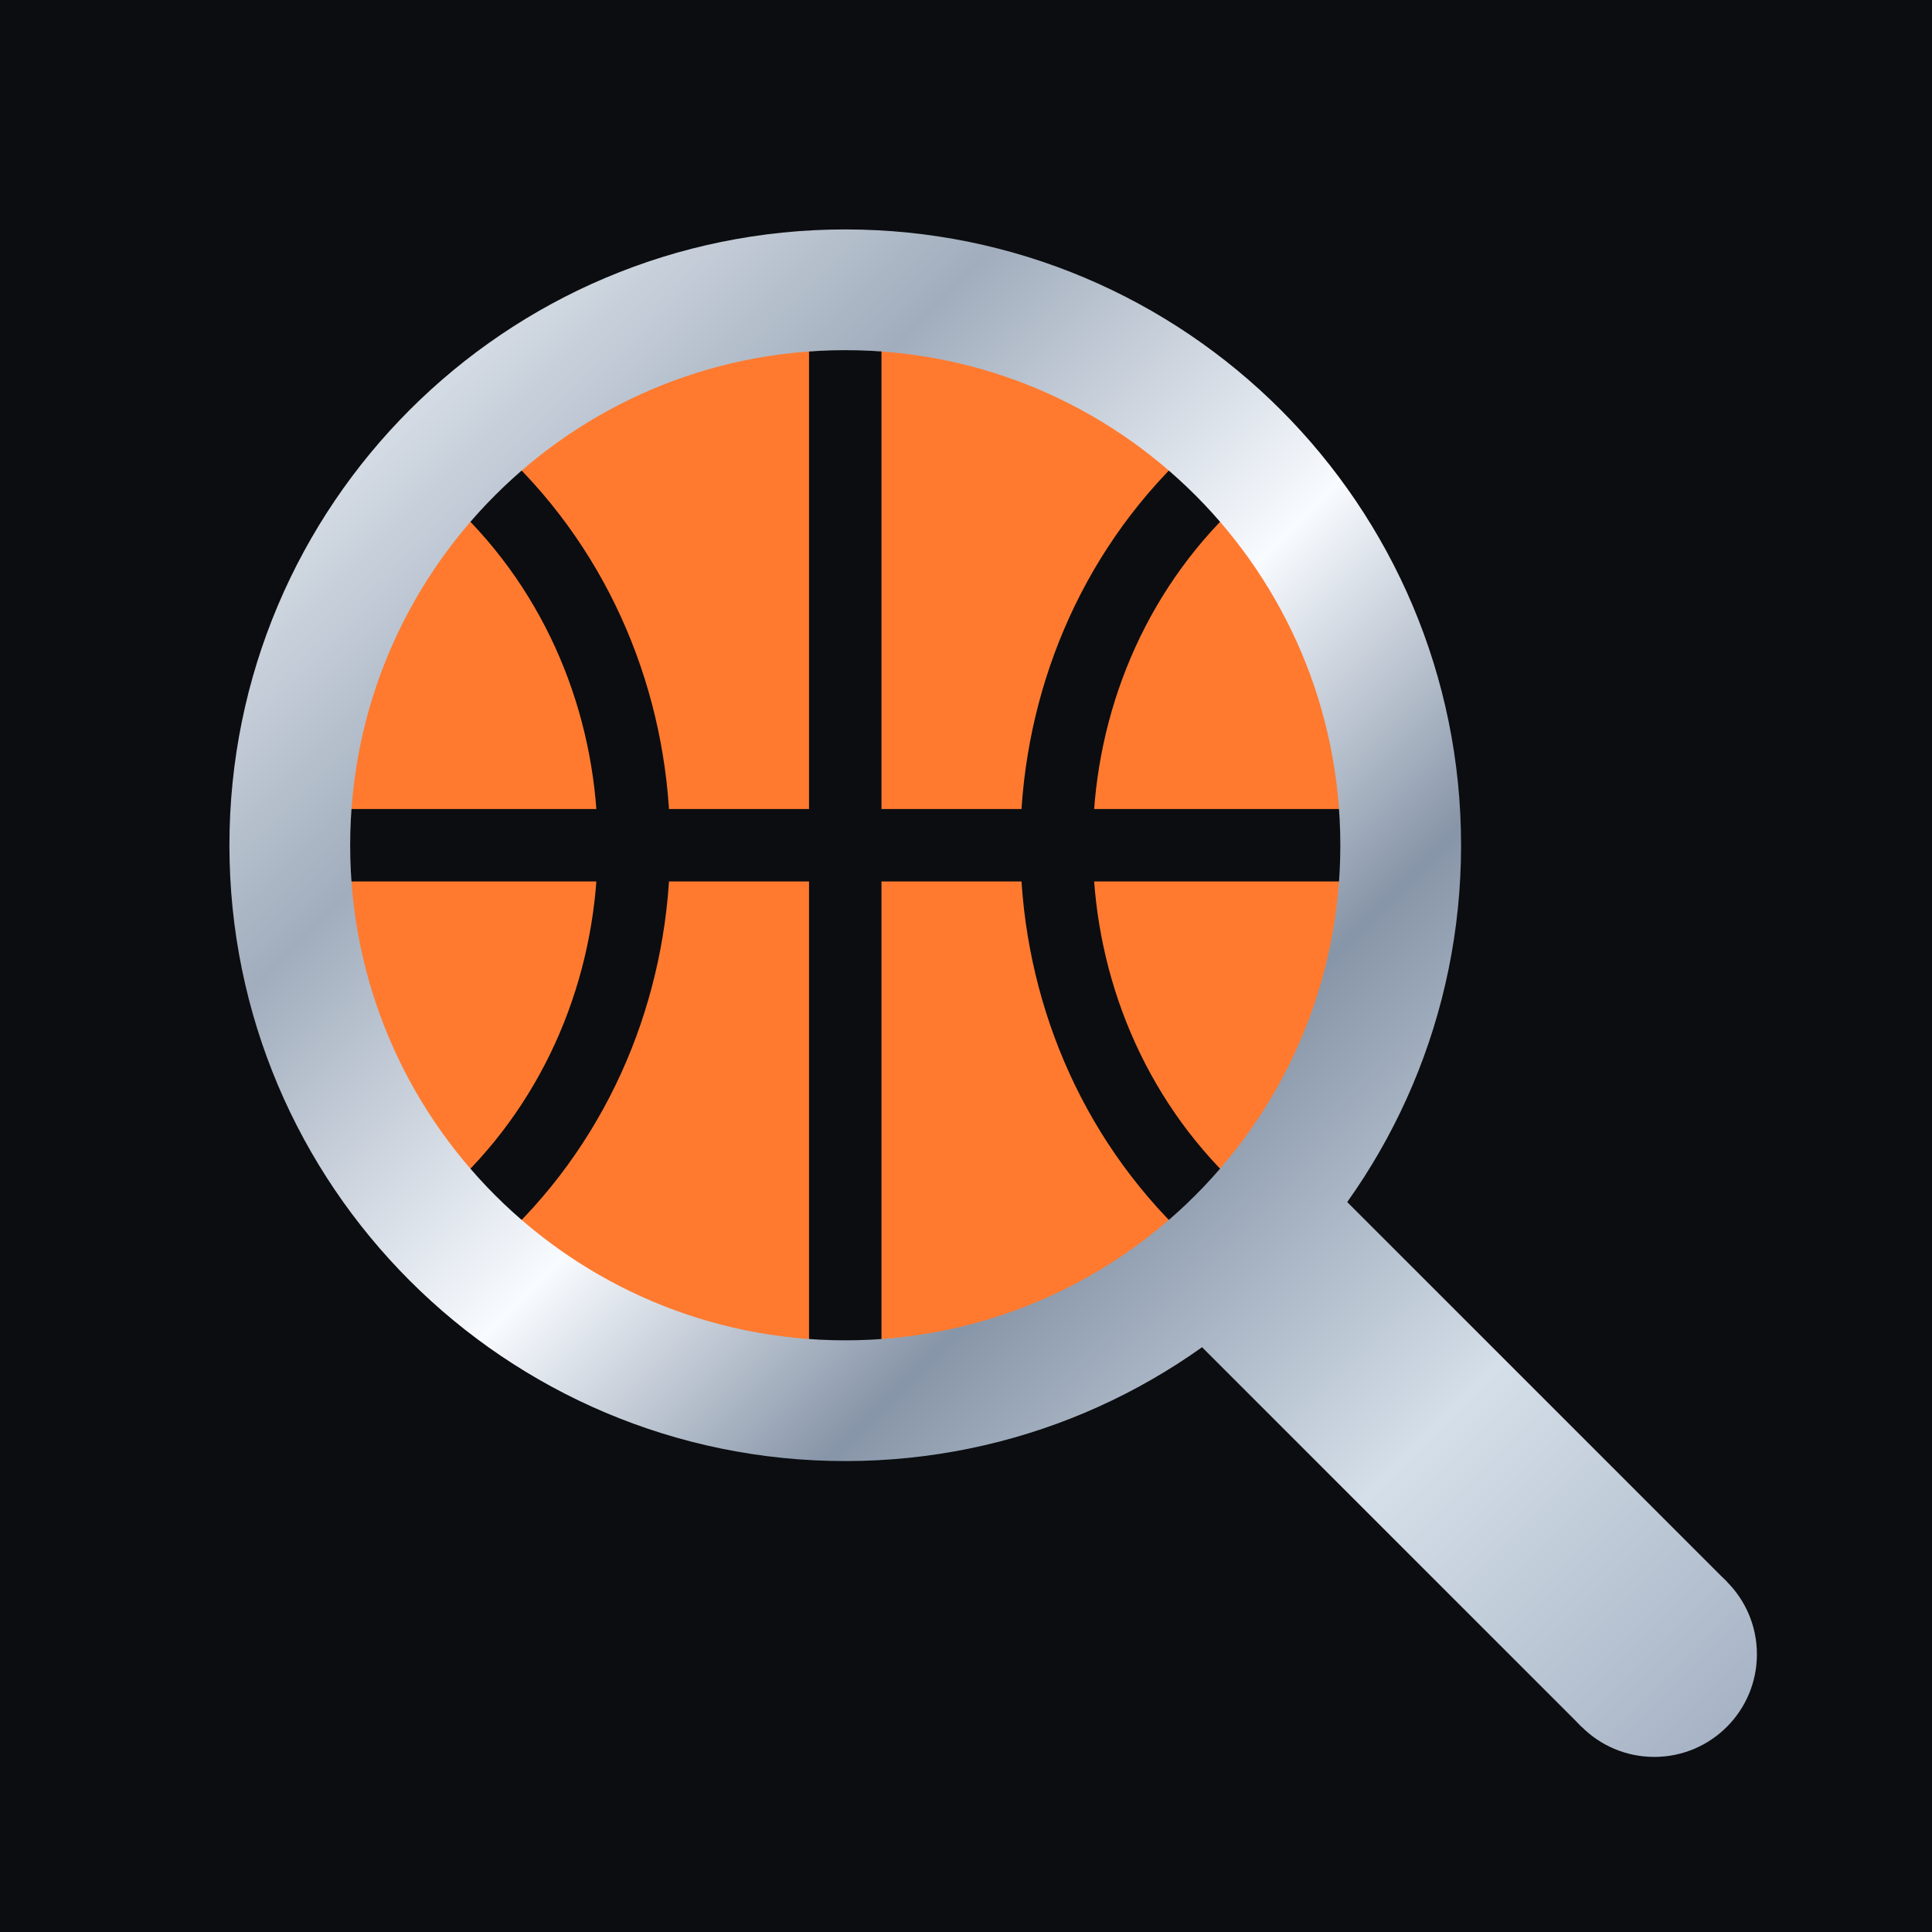
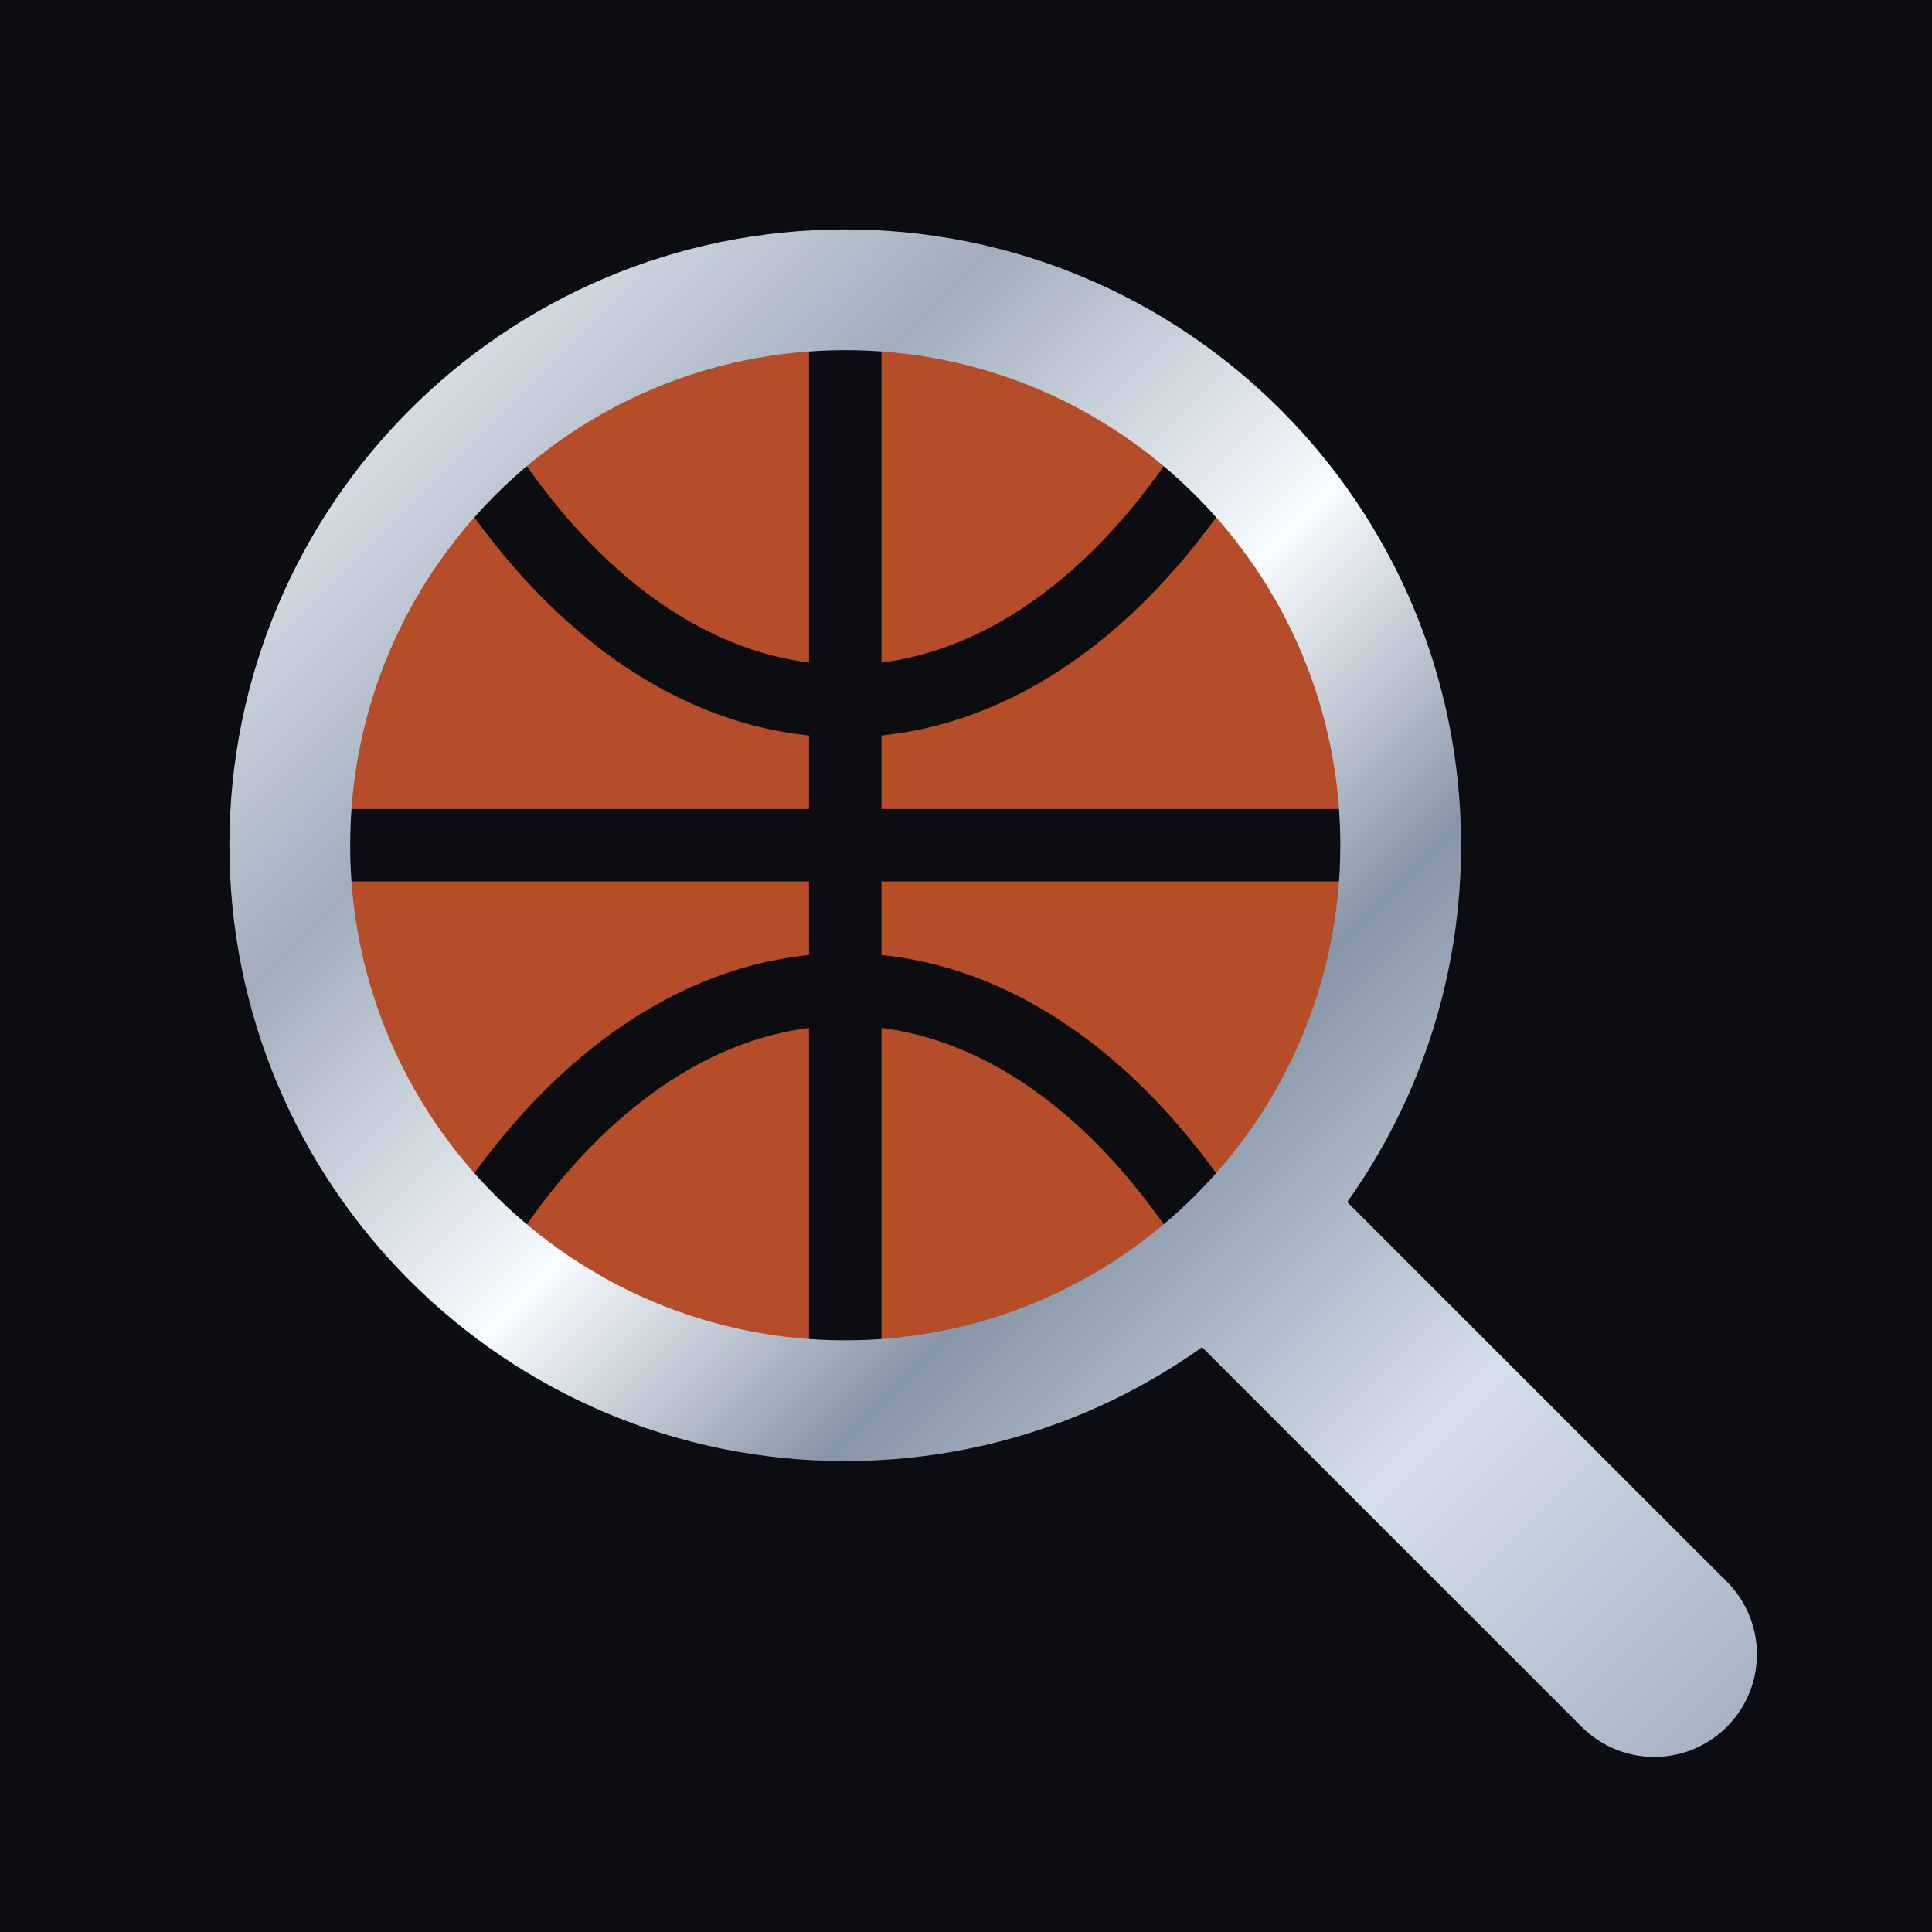
<svg xmlns="http://www.w3.org/2000/svg" viewBox="0 0 32 32" width="180" height="180">
  <defs>
    <linearGradient id="silver" x1="5" y1="5" x2="29" y2="29" gradientUnits="userSpaceOnUse">
      <stop offset="0" stop-color="#eef3f8" />
      <stop offset="0.22" stop-color="#a1adbd" />
      <stop offset="0.42" stop-color="#f8fbff" />
      <stop offset="0.58" stop-color="#8795a8" />
      <stop offset="0.78" stop-color="#d5dfe9" />
      <stop offset="1" stop-color="#a3b0c2" />
    </linearGradient>
  </defs>
  <rect width="32" height="32" fill="#0c0d10" />
  <line x1="20.5" y1="20.5" x2="27.4" y2="27.4" stroke="url(#silver)" stroke-width="3.4" stroke-linecap="butt" />
  <circle cx="27.4" cy="27.4" r="1.7" fill="url(#silver)" />
-   <circle cx="14" cy="14" r="8.4" fill="#ff7a2f" />
-   <path d="M5.6 14h16.8M14 5.6v16.8M8.1 8.1c3.2 3.2 3.2 8.6 0 11.8M19.9 8.1c-3.2 3.2-3.2 8.6 0 11.8" fill="none" stroke="#0c0d10" stroke-width="1.2" />
+   <circle cx="14" cy="14" r="8.4" fill="#b44d28" />
+   <path d="M5.6 14h16.8M14 5.6v16.8M8.16 7.96C11.52 12.83 16.48 12.83 19.84 7.96M8.16 20.04C11.52 15.17 16.48 15.17 19.84 20.04" fill="none" stroke="#0c0d10" stroke-width="1.2" />
  <circle cx="14" cy="14" r="9.2" fill="none" stroke="url(#silver)" stroke-width="2" />
</svg>
